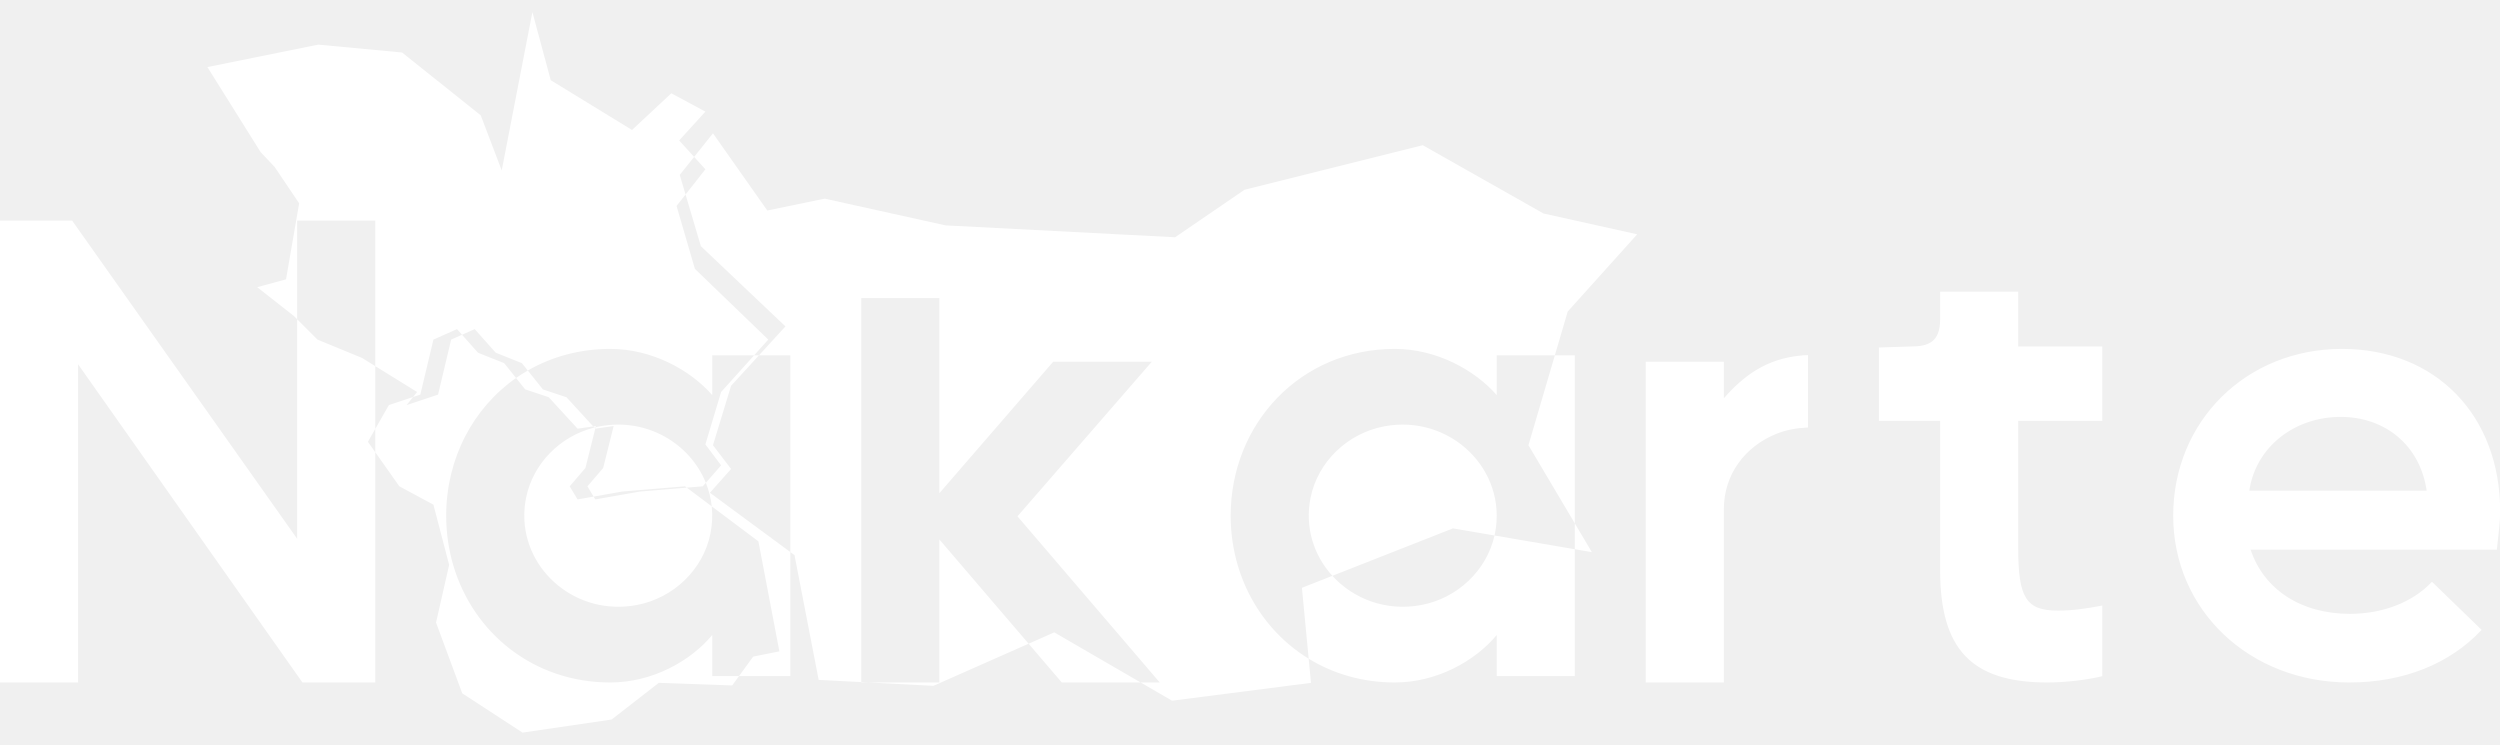
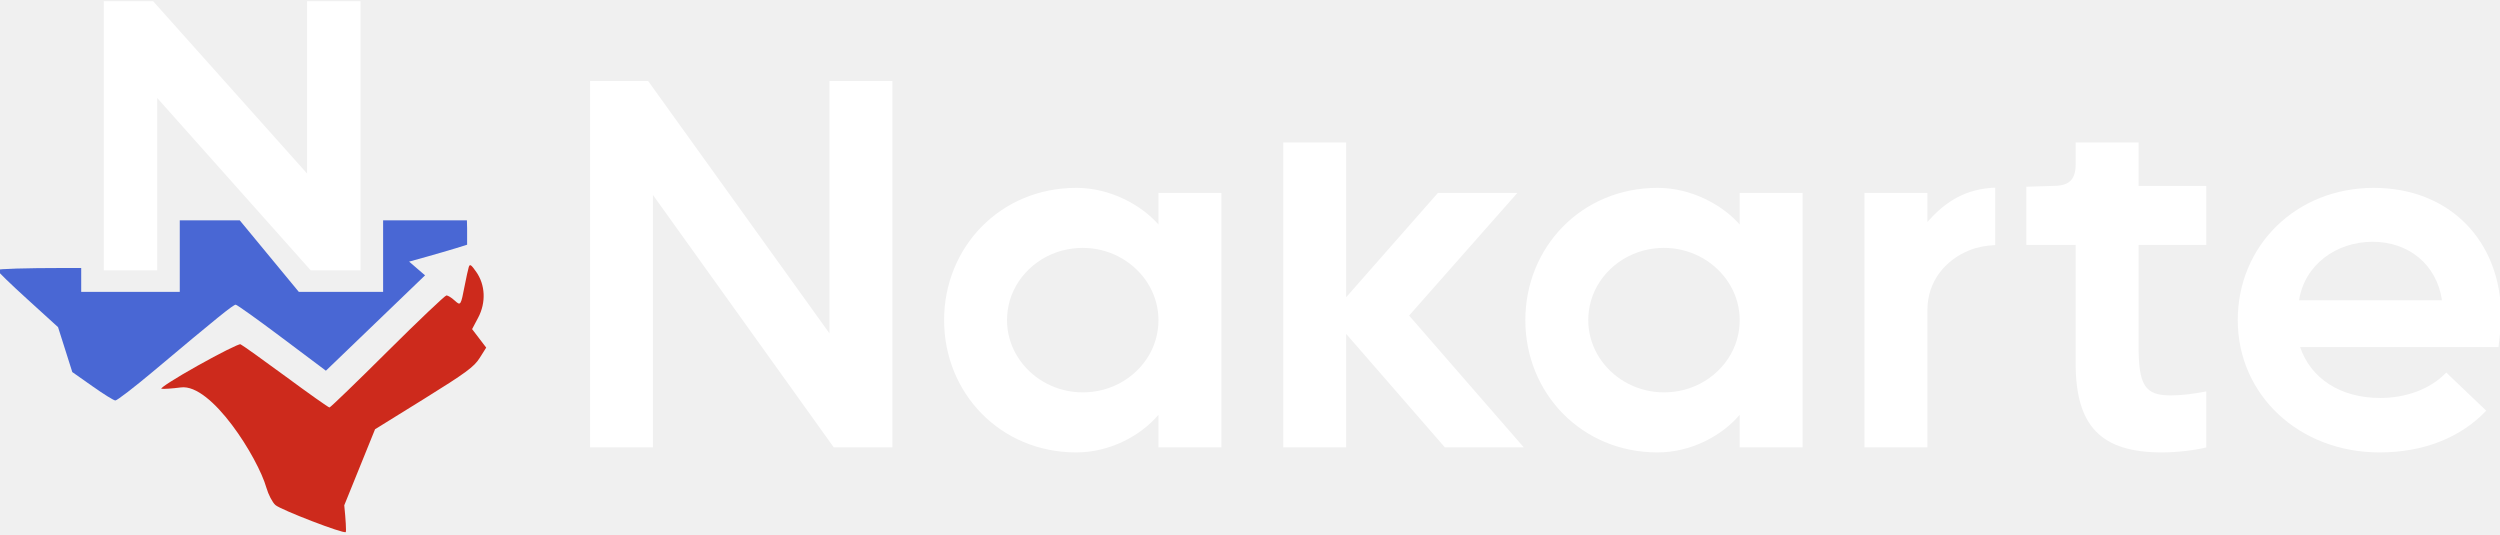
- <svg xmlns="http://www.w3.org/2000/svg" width="141" height="42" viewBox="0 0 141 42" fill="none">
-   <path fill-rule="evenodd" clip-rule="evenodd" d="M38.665 10.97L39.784 9.547L39.148 8.849L40.211 7.518L43.277 11.874L46.514 11.204L53.327 12.712L66.274 13.382L70.192 10.702L80.242 8.189L87.056 12.042L92.337 13.215L88.419 17.571L87.694 20.039H84.415V22.283C83.183 20.872 81.019 19.678 78.667 19.678C73.329 19.678 69.41 23.911 69.41 29.085C69.41 32.498 71.116 35.502 73.81 37.151L73.939 38.513L66.103 39.519L64.334 38.492H65.41L57.385 29.121L64.962 20.401H59.4L52.98 27.818V16.812H48.575V38.47L46.173 38.346L44.81 31.309L44.575 31.136V20.039H42.807L44.299 18.409L39.529 13.885L38.665 10.97ZM42.533 20.039L43.331 19.153L39.192 15.163L38.158 11.616L38.665 10.97L38.337 9.864L39.148 8.849L38.305 7.922L39.784 6.296L37.862 5.262L35.645 7.331L31.062 4.523L30.027 0.681L28.297 9.612L27.115 6.508L22.68 2.962L17.95 2.518L11.698 3.784L14.698 8.577L15.489 9.415L16.872 11.468L16.132 15.754L14.506 16.197L16.576 17.823L16.76 18.007V30.387L4.068 12.441H0V38.492H4.404V20.546L17.058 38.492H21.165V25.504L22.523 27.428L24.445 28.463L25.332 31.862L25.568 31.895L25.568 31.895L25.331 31.862L24.592 35.113L26.07 39.103L29.47 41.319L34.496 40.581L37.157 38.512L41.296 38.659L41.681 38.13H44.575V31.136L40.04 27.791L41.233 26.45L40.211 25.11L41.233 21.759L42.807 20.039H42.533ZM39.81 27.23L40.67 26.246L39.784 25.064L40.67 22.108L42.533 20.039H40.17V22.283C38.939 20.872 36.773 19.678 34.422 19.678C32.694 19.678 31.114 20.121 29.768 20.897L29.436 20.483L27.958 19.892L26.775 18.562L26.058 18.88L25.775 18.562L24.445 19.153L23.706 22.256L23.296 22.393L23.523 22.108L21.165 20.649V12.441H16.76V18.007L17.906 19.153L20.419 20.187L21.165 20.649V24.19L20.75 24.916L21.165 25.504V24.19L21.932 22.847L23.296 22.393L22.932 22.847L24.706 22.256L25.445 19.153L26.058 18.88L26.958 19.892L28.436 20.483L29.105 21.319C26.678 23.017 25.165 25.869 25.165 29.085C25.165 30.063 25.305 31.007 25.568 31.895L26.366 32.009L26.366 32.01L25.568 31.895C26.697 35.708 30.093 38.492 34.422 38.492C36.773 38.492 38.939 37.298 40.17 35.814V38.13H41.681L42.478 37.034L43.957 36.738L42.774 30.532L40.142 28.558C40.093 28.095 39.979 27.649 39.81 27.23ZM38.735 27.503L39.636 27.428L39.81 27.23C38.919 25.023 36.493 23.543 33.829 24.045C33.75 24.06 33.671 24.076 33.593 24.095L33.61 24.029L33.459 24.051L31.949 22.404L30.619 21.961L29.768 20.897C29.54 21.029 29.319 21.169 29.105 21.319L29.619 21.961L30.949 22.404L32.575 24.177L33.459 24.051L33.517 24.114C31.579 24.602 30.056 26.157 29.671 28.075C29.606 28.399 29.573 28.72 29.57 29.035L26.514 30.088L26.366 32.009L26.367 32.009L26.514 30.088L29.57 29.035C29.538 32.211 32.533 34.761 35.911 34.124C37.995 33.731 39.664 32.114 40.069 30.094C40.174 29.569 40.195 29.054 40.142 28.558L38.735 27.503ZM33.479 28.008L33.575 28.167L36.088 27.724L38.735 27.503L38.635 27.428L35.087 27.724L33.479 28.008ZM33.573 24.175L33.593 24.095C33.568 24.101 33.542 24.107 33.517 24.114L33.573 24.175ZM33.573 24.175L33.019 26.394L32.132 27.428L32.575 28.167L33.479 28.008L33.132 27.428L34.019 26.394L34.61 24.029L33.575 24.177L33.573 24.175ZM29.57 29.035L29.57 29.035L30.801 28.611L30.801 28.61L29.57 29.035ZM48.999 38.492H48.575V38.47L48.999 38.492ZM58.014 36.305L52.646 38.681L48.999 38.492H52.98V30.424L58.014 36.305ZM58.014 36.305L59.885 38.492H64.334L59.46 35.665L58.014 36.305ZM75.145 32.477L73.428 33.152L73.81 37.151C75.199 38.002 76.851 38.492 78.667 38.492C81.019 38.492 83.183 37.298 84.415 35.814V38.13H88.82V30.977L89.782 31.142L88.82 29.52V20.039H87.694L86.204 25.11L88.82 29.52V30.977L84.291 30.202C84.299 30.166 84.307 30.13 84.314 30.094C85.036 26.495 81.786 23.345 78.073 24.045C75.989 24.438 74.321 26.055 73.915 28.075C73.578 29.756 74.107 31.338 75.145 32.477ZM75.145 32.477L81.946 29.801L84.291 30.202C83.849 32.172 82.203 33.739 80.156 34.124C78.177 34.497 76.329 33.776 75.145 32.477ZM97.225 22.464C98.299 21.239 99.592 20.217 101.635 20.047V20.04L101.97 20.029V24.111C101.357 24.136 100.747 24.242 100.181 24.471C98.443 25.175 97.225 26.729 97.225 28.723V38.492H92.82V20.401H97.225V22.464ZM113.827 16.451H109.423V18.012C109.423 19.299 108.751 19.541 107.781 19.541L105.97 19.599V23.738H109.423V32.161C109.423 36.642 111.214 38.492 115.47 38.492C116.478 38.492 117.71 38.35 118.568 38.136V34.153C117.635 34.331 116.888 34.438 116.067 34.438C114.276 34.438 113.827 33.726 113.827 30.916V23.738H118.568V19.541H113.827V16.451ZM132.012 23.513C129.436 23.513 127.234 25.177 126.861 27.674H136.864C136.491 25.105 134.513 23.513 132.012 23.513ZM132.087 19.678C137.387 19.678 141.008 23.44 141.008 28.831C141.008 29.354 140.943 29.919 140.879 30.477C140.859 30.653 140.839 30.829 140.821 31.002H126.935C127.682 33.246 129.772 34.621 132.534 34.621C134.326 34.621 136.043 34.006 137.163 32.812L139.963 35.525C138.171 37.443 135.558 38.492 132.497 38.492C126.861 38.492 122.568 34.403 122.568 29.085C122.568 23.766 126.674 19.678 132.087 19.678Z" fill="white" />
+ <svg xmlns="http://www.w3.org/2000/svg" width="131" height="28" viewBox="0 0 131 28" fill="none">
+   <g clip-path="url(#clip0_139_4568)">
+     <path fill-rule="evenodd" clip-rule="evenodd" d="M25.109 17.732L24.738 17.246L25.057 16.643C25.475 15.85 25.433 14.924 24.95 14.24C24.681 13.857 24.616 13.817 24.561 14.001C24.524 14.121 24.433 14.547 24.355 14.942C24.143 16.034 24.141 16.034 23.814 15.739C23.658 15.596 23.47 15.48 23.394 15.48C23.321 15.48 21.929 16.801 20.305 18.416C18.681 20.032 17.313 21.352 17.264 21.352C17.214 21.352 16.177 20.62 14.961 19.722C13.742 18.826 12.681 18.069 12.6 18.039C12.522 18.011 11.512 18.514 10.36 19.161C9.209 19.805 8.355 20.351 8.462 20.371C8.572 20.391 9.029 20.359 9.48 20.301C11.086 20.095 13.514 23.994 13.958 25.554C14.063 25.919 14.277 26.329 14.433 26.465C14.726 26.719 18.013 27.985 18.117 27.881C18.151 27.851 18.115 27.217 18.039 26.478L19.653 22.492L22.222 20.9C24.41 19.541 24.84 19.224 25.133 18.761L25.477 18.215L25.109 17.732Z" fill="#CD2A1C" />
+     <path fill-rule="evenodd" clip-rule="evenodd" d="M24.466 11.545H20.075V15.294H15.658L12.562 11.545H9.42V15.294H4.255V14.043H3.274C1.394 14.043 -0.146 14.089 -0.146 14.147C-0.146 14.202 0.572 14.899 1.449 15.694L3.041 17.141L3.415 18.318L3.788 19.496L4.838 20.235C5.415 20.645 5.958 20.983 6.044 20.985C6.13 20.99 7.02 20.306 8.023 19.465C11.375 16.65 12.226 15.961 12.352 15.966C12.42 15.968 13.511 16.748 14.777 17.699L17.077 19.425L19.675 16.927L22.273 14.428L21.855 14.069L21.438 13.709L22.367 13.45C22.879 13.306 23.563 13.107 23.887 13.007L24.477 12.823V11.965C24.477 11.819 24.474 11.678 24.466 11.545Z" fill="#4967D4" />
+     <path d="M16.092 9.094L8.024 0.064H5.438V14.166H8.238V5.135L16.282 14.166H18.892V0.064H16.092V9.094Z" fill="white" />
+     <path d="M43.464 17.468L33.963 4.245H30.918V23.44H34.215V10.217L43.688 23.44H46.761V4.245H43.464V17.468Z" fill="white" />
+     <path d="M60.628 17.519C60.324 19.007 59.075 20.199 57.515 20.488C54.736 21.004 52.303 18.683 52.844 16.031C53.147 14.543 54.396 13.351 55.956 13.062C58.735 12.546 61.168 14.867 60.628 17.519ZM60.704 11.763C59.782 10.723 58.161 9.844 56.4 9.844C52.405 9.844 49.471 12.963 49.471 16.775C49.471 20.587 52.405 23.707 56.4 23.707C58.161 23.707 59.782 22.827 60.704 21.734V23.44H64.001V10.11H60.704V11.763Z" fill="white" />
+     <path d="M91.085 17.519C90.781 19.007 89.532 20.199 87.972 20.488C85.193 21.004 82.76 18.683 83.301 16.031C83.604 14.543 84.853 13.351 86.413 13.062C89.192 12.546 91.625 14.867 91.085 17.519ZM91.16 11.763C90.238 10.723 88.618 9.844 86.857 9.844C82.862 9.844 79.928 12.963 79.928 16.775C79.928 20.587 82.862 23.707 86.857 23.707C88.618 23.707 90.238 22.827 91.16 21.734V23.44H94.458V10.11H91.16V11.763Z" fill="white" />
+     <path d="M120.471 15.735C120.75 13.896 122.399 12.669 124.327 12.669C126.199 12.669 127.68 13.842 127.96 15.735H120.471ZM131.061 16.588C131.061 12.616 128.351 9.844 124.383 9.844C120.331 9.844 117.258 12.856 117.258 16.775C117.258 20.694 120.471 23.707 124.69 23.707C126.982 23.707 128.938 22.934 130.279 21.52L128.183 19.521C127.345 20.401 126.06 20.854 124.718 20.854C122.651 20.854 121.086 19.841 120.527 18.188H130.921C130.978 17.655 131.061 17.095 131.061 16.588Z" fill="white" />
+     <path d="M104.298 9.849C102.768 9.974 101.8 10.727 100.996 11.63V10.11H97.699V23.44H100.996V16.242C100.996 14.772 101.909 13.627 103.209 13.109C103.633 12.94 104.09 12.862 104.549 12.843V9.836L104.298 9.843V9.849Z" fill="white" />
+     <path d="M112.061 7.466H108.764V8.616C108.764 9.565 108.261 9.743 107.535 9.743L106.18 9.785V12.836H108.764V19.042C108.764 22.344 110.105 23.707 113.291 23.707C114.045 23.707 114.967 23.602 115.61 23.445V20.51C114.912 20.64 114.353 20.719 113.738 20.719C112.397 20.719 112.061 20.195 112.061 18.125V12.836H115.61V9.743H112.061V7.466Z" fill="white" />
+     <path d="M79.509 10.11H75.345L70.539 15.575V7.466H67.242V23.44H70.539V17.495L75.709 23.44H79.844L73.837 16.535L79.509 10.11Z" fill="white" />
+   </g>
+   <defs>
+     <clipPath id="clip0_139_4568">
+       <rect width="131" height="28" fill="white" />
+     </clipPath>
+   </defs>
</svg>
